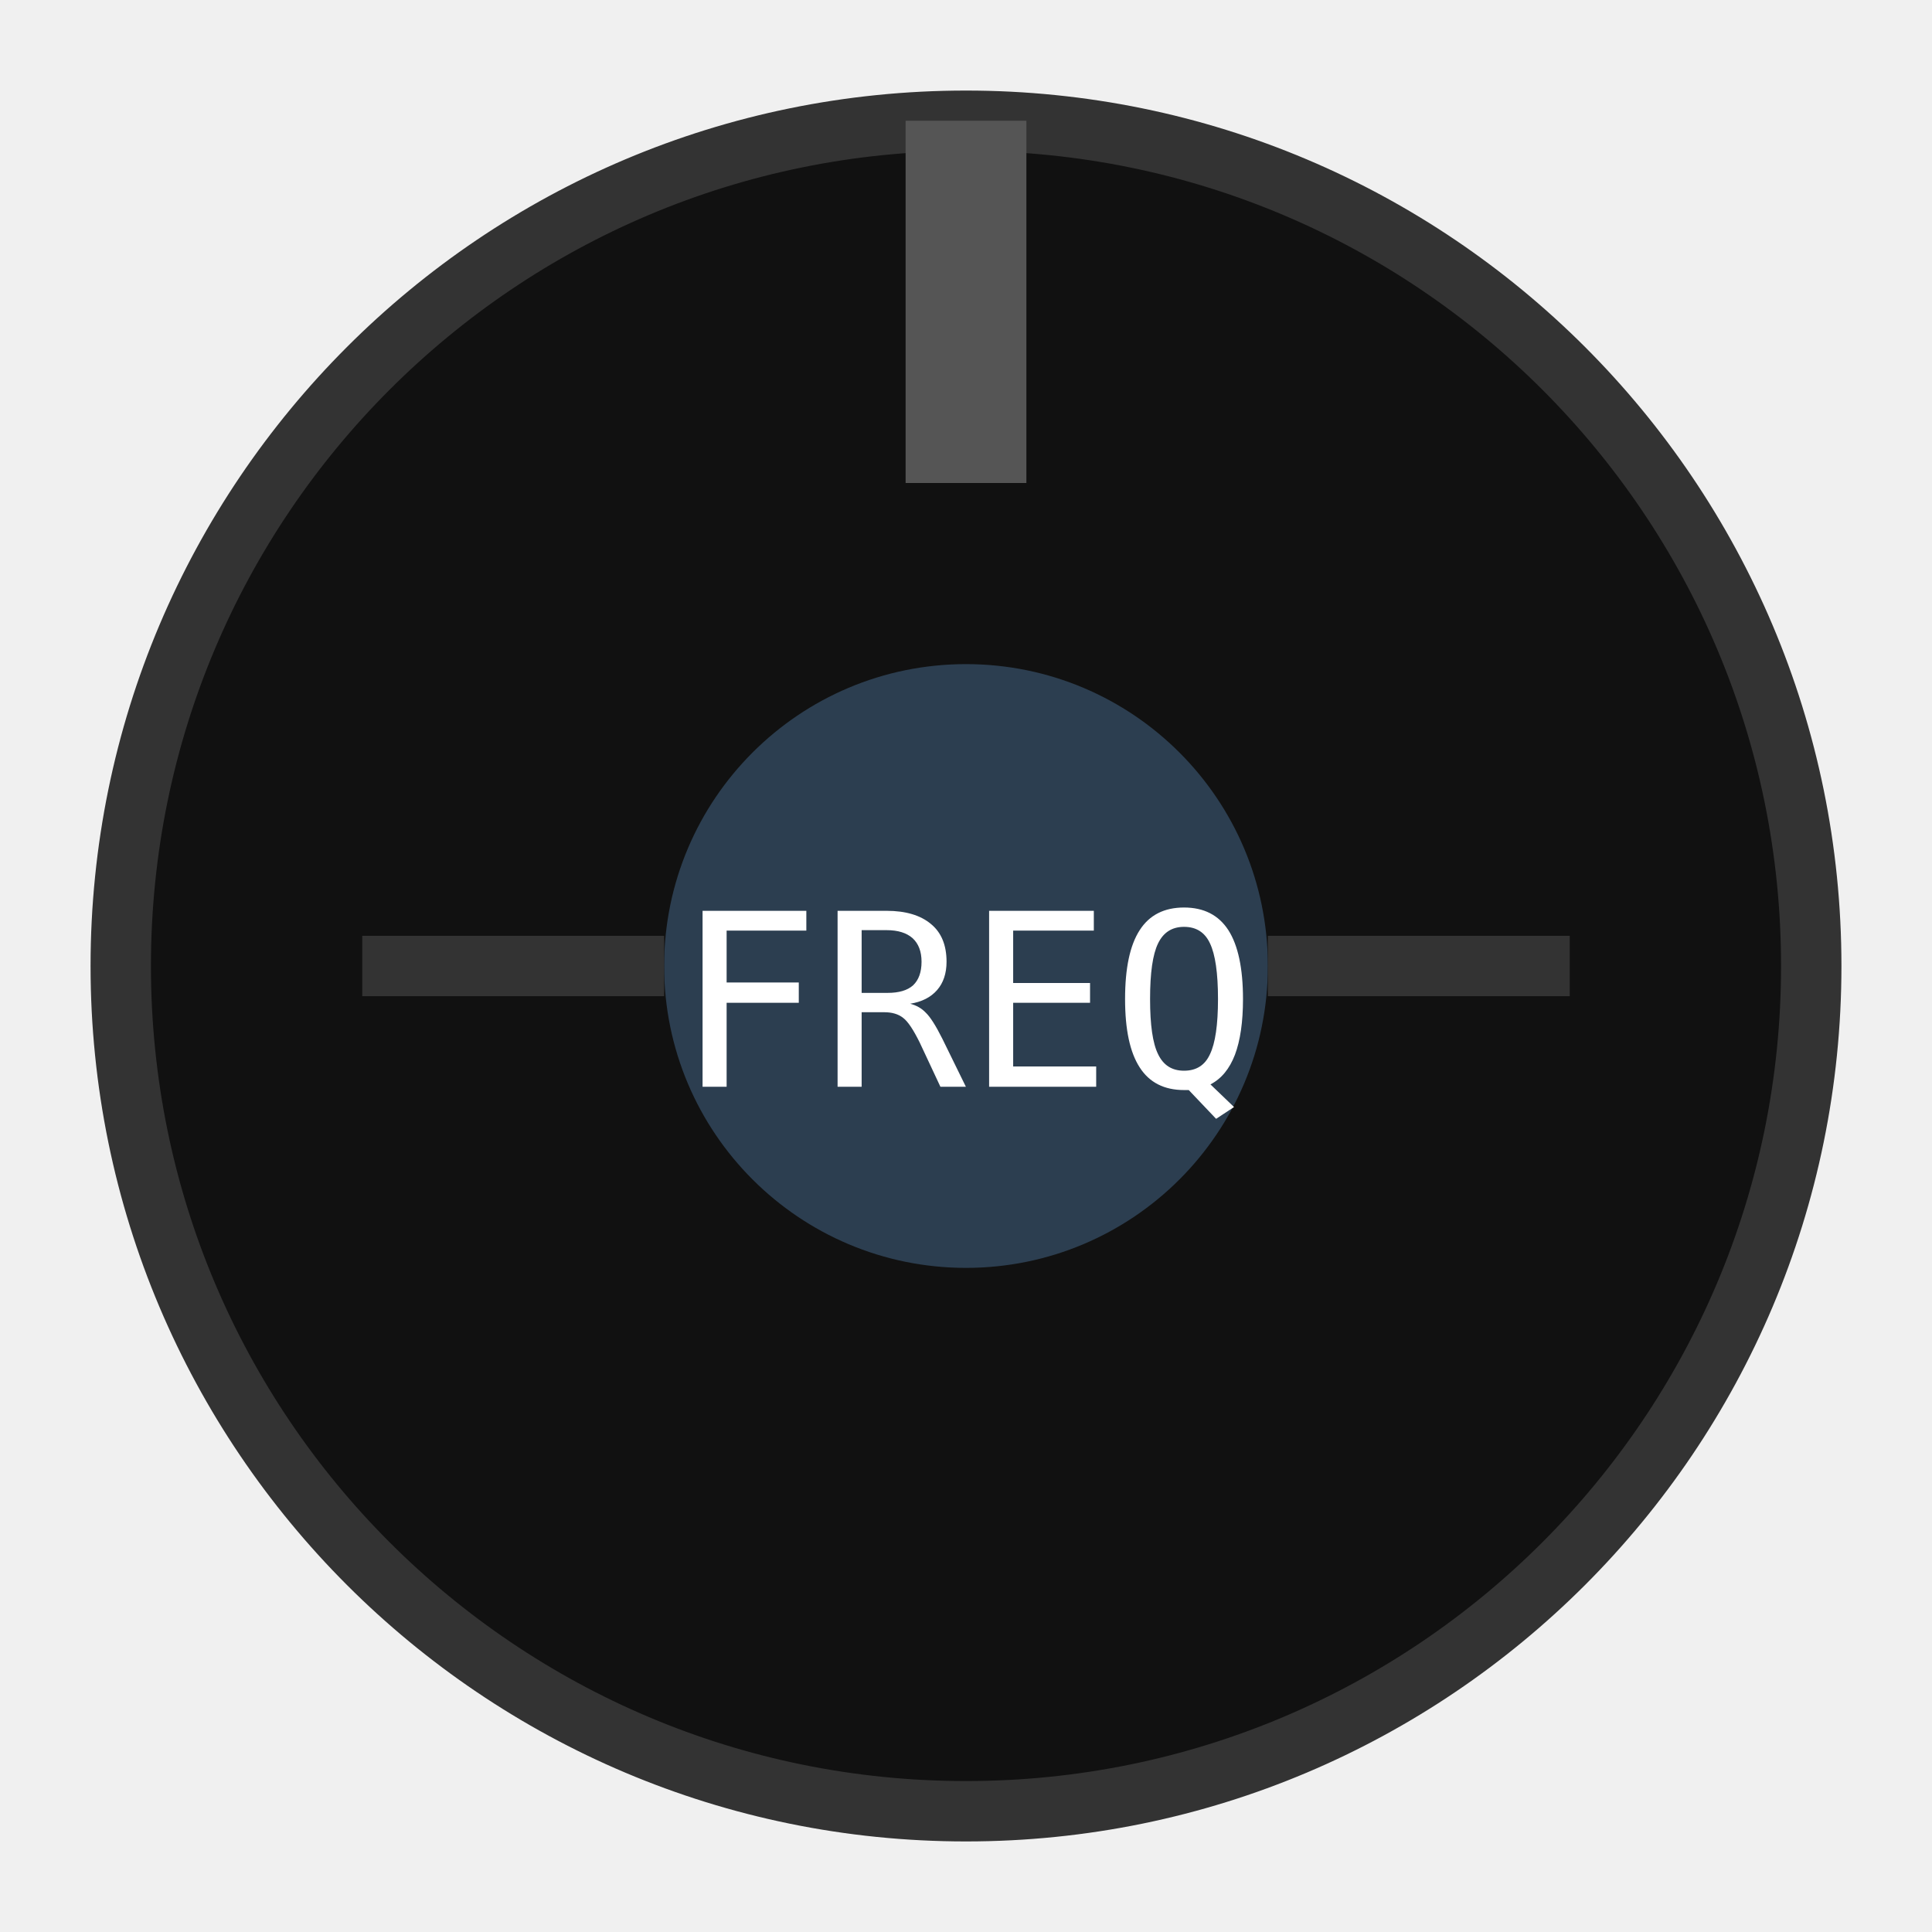
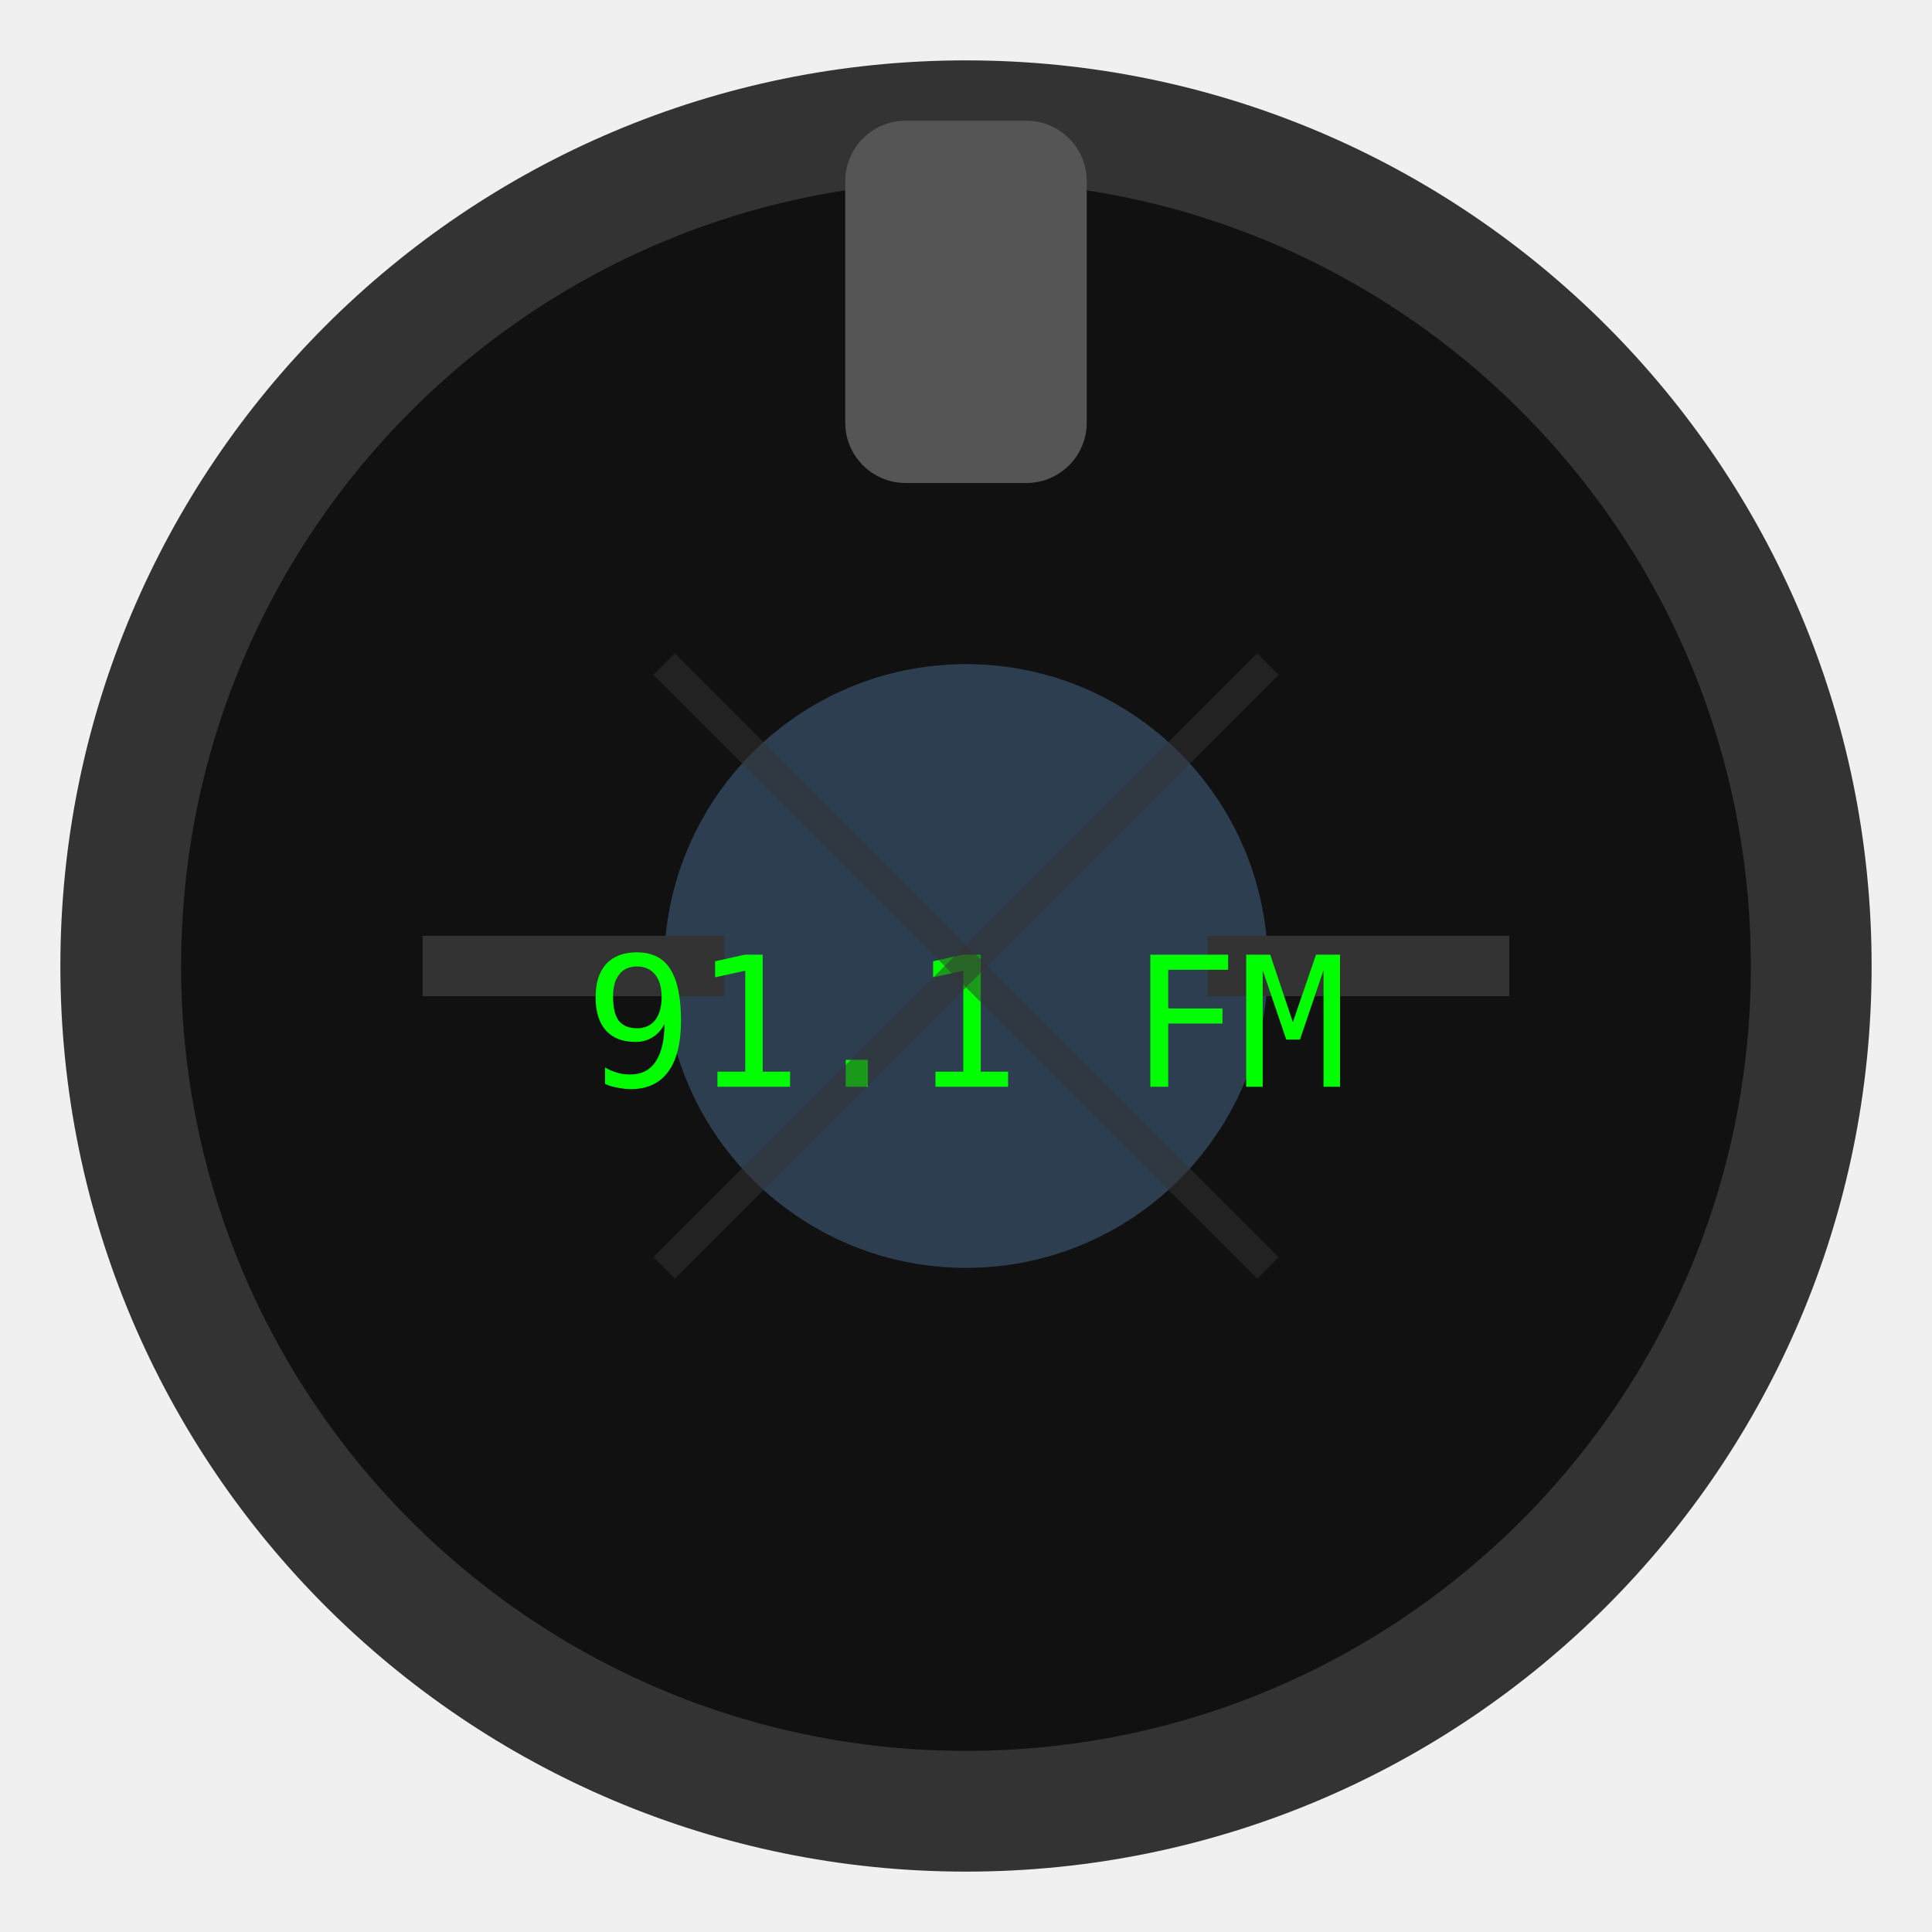
<svg xmlns="http://www.w3.org/2000/svg" viewBox="0 0 64 64" width="64" height="64">
-   <circle cx="32" cy="32" r="28" fill="#111" stroke="#333" stroke-width="2" />
+   <circle cx="32" cy="32" r="28" fill="#111" stroke="#333" stroke-width="4" />
  <circle cx="32" cy="32" r="10" fill="#2C3E50" />
-   <rect x="30" y="4" width="4" height="12" fill="#555" />
-   <path d="M12 32h10M42 32h10" stroke="#333" stroke-width="2" />
-   <text x="32" y="36" font-size="8" fill="#fff" text-anchor="middle" font-family="monospace">FREQ</text>
+   <rect x="28" y="4" width="8" height="12" rx="2" fill="#555" />
+   <path d="M14 32h10M40 32h10" stroke="#333" stroke-width="2" />
+   <text x="32" y="36" font-size="6" fill="#0f0" text-anchor="middle" font-family="monospace">91.1 FM</text>
+   <path d="M22 22l20 20" stroke="#333" stroke-width="1" opacity="0.5" />
+   <path d="M22 42l20-20" stroke="#333" stroke-width="1" opacity="0.5" />
</svg>
